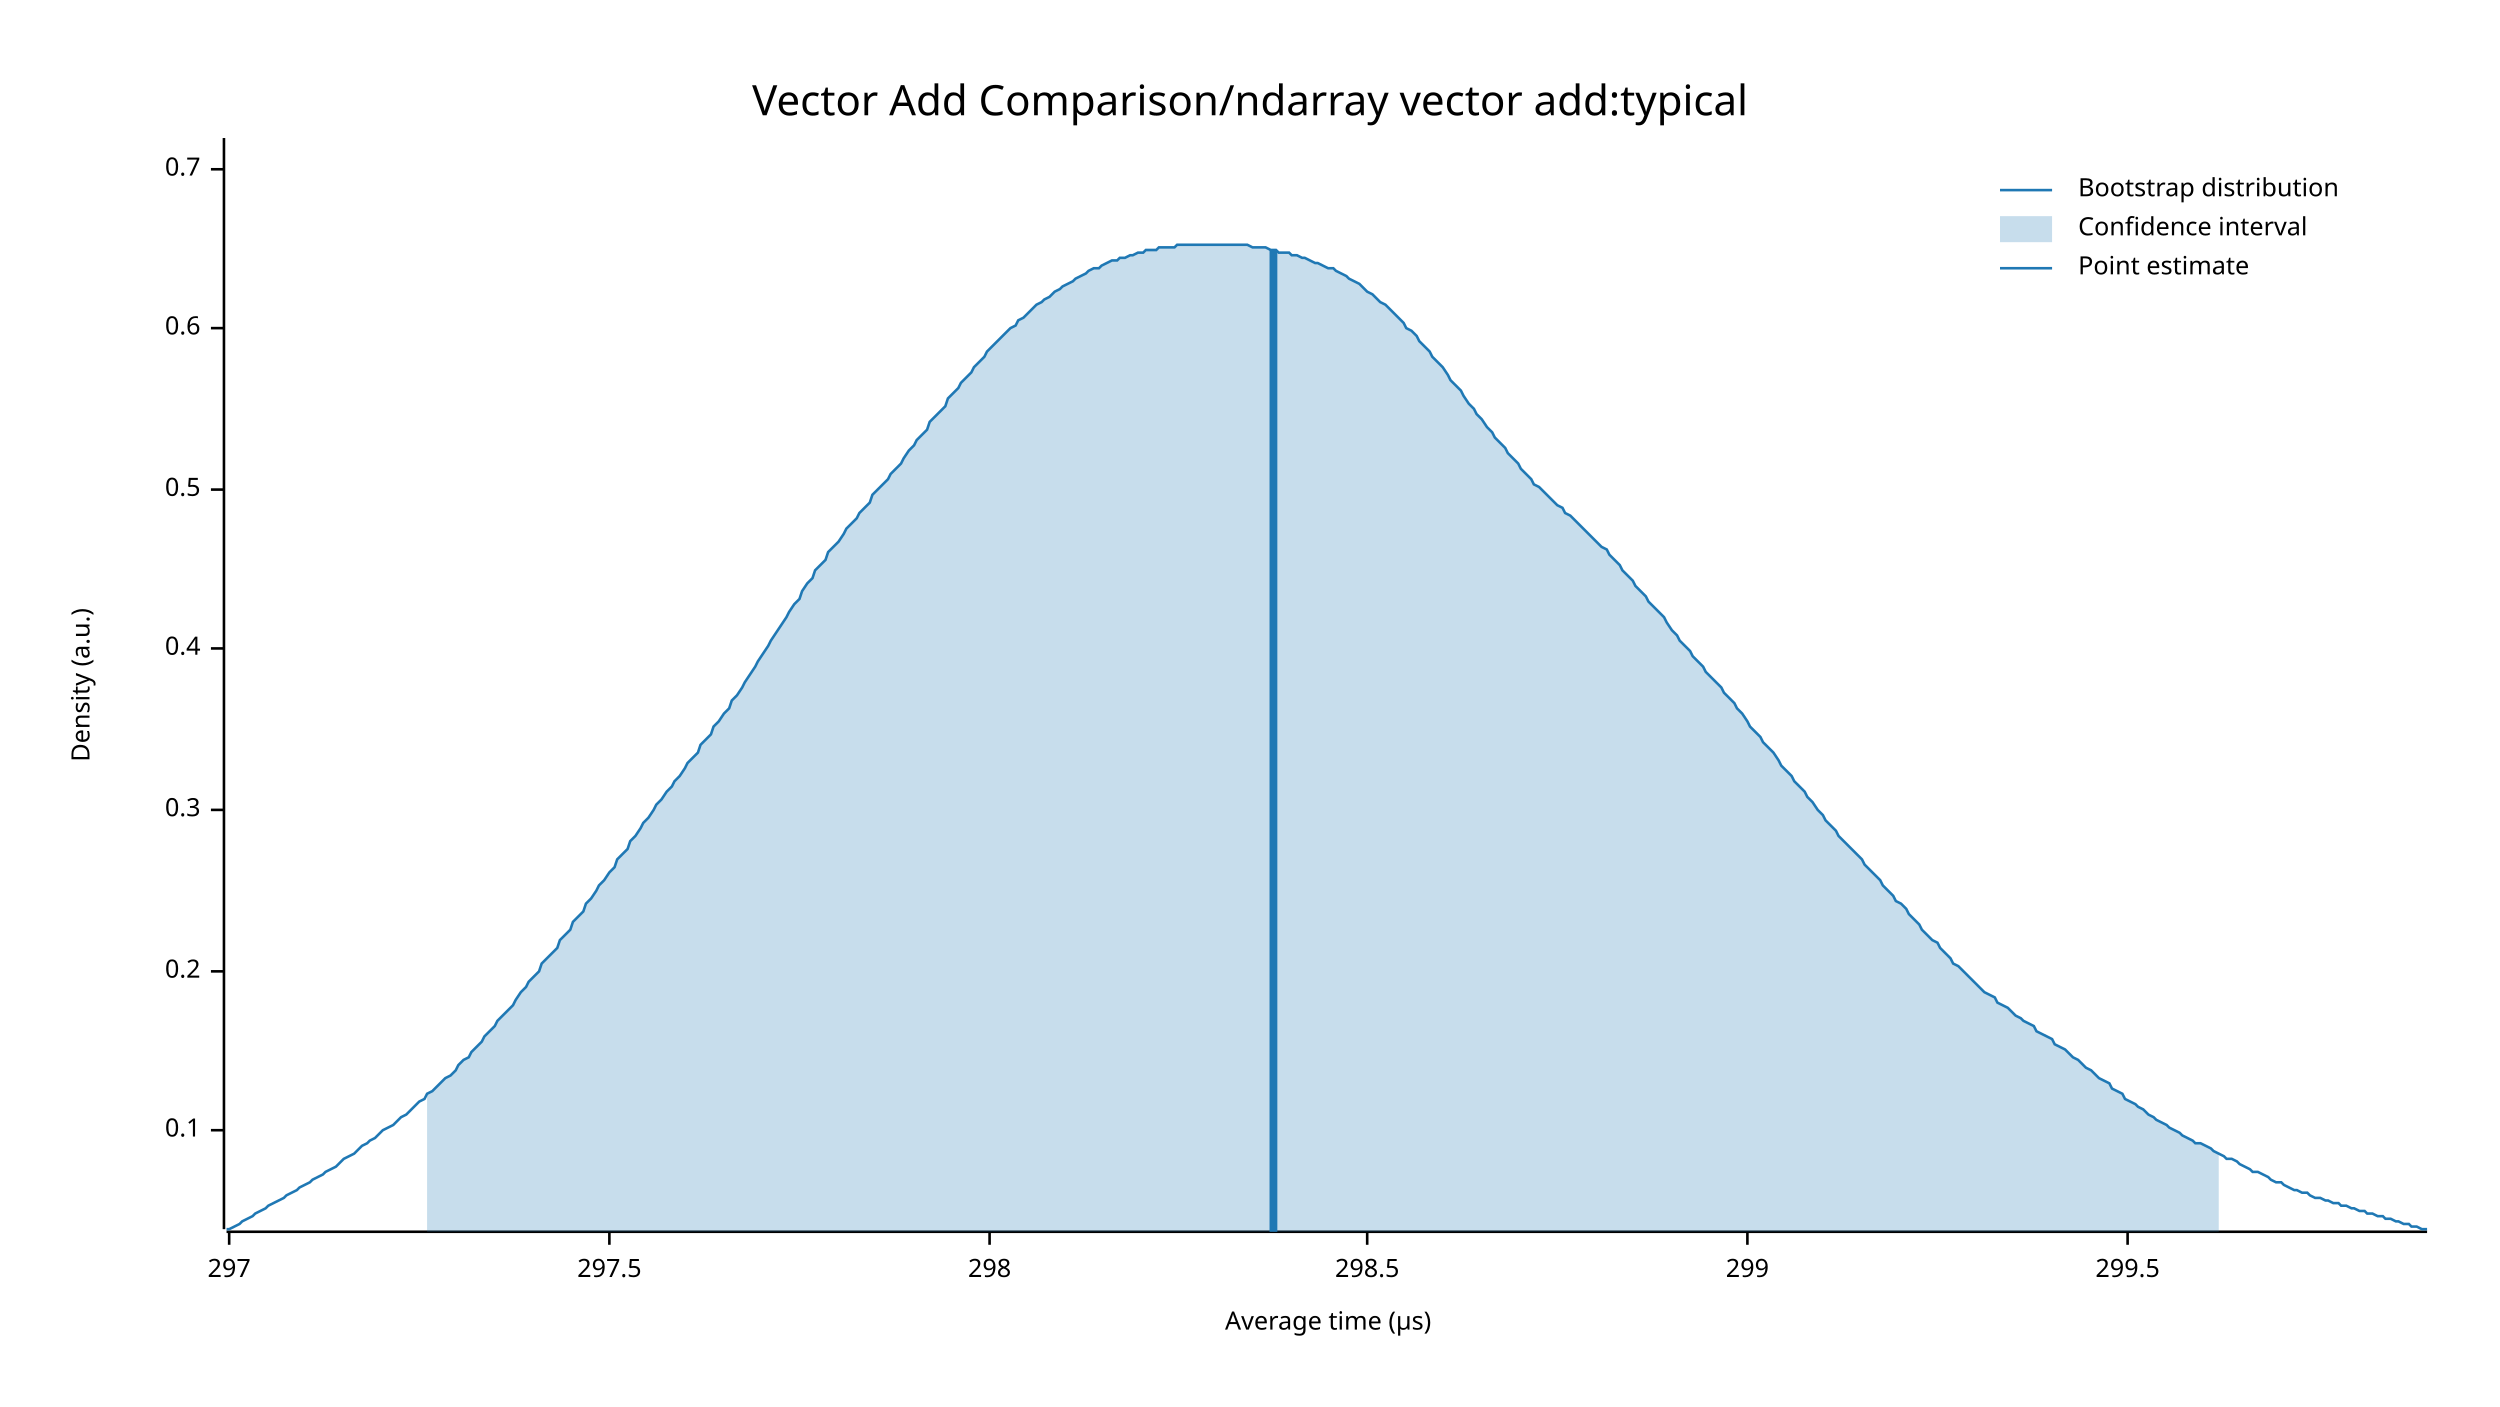
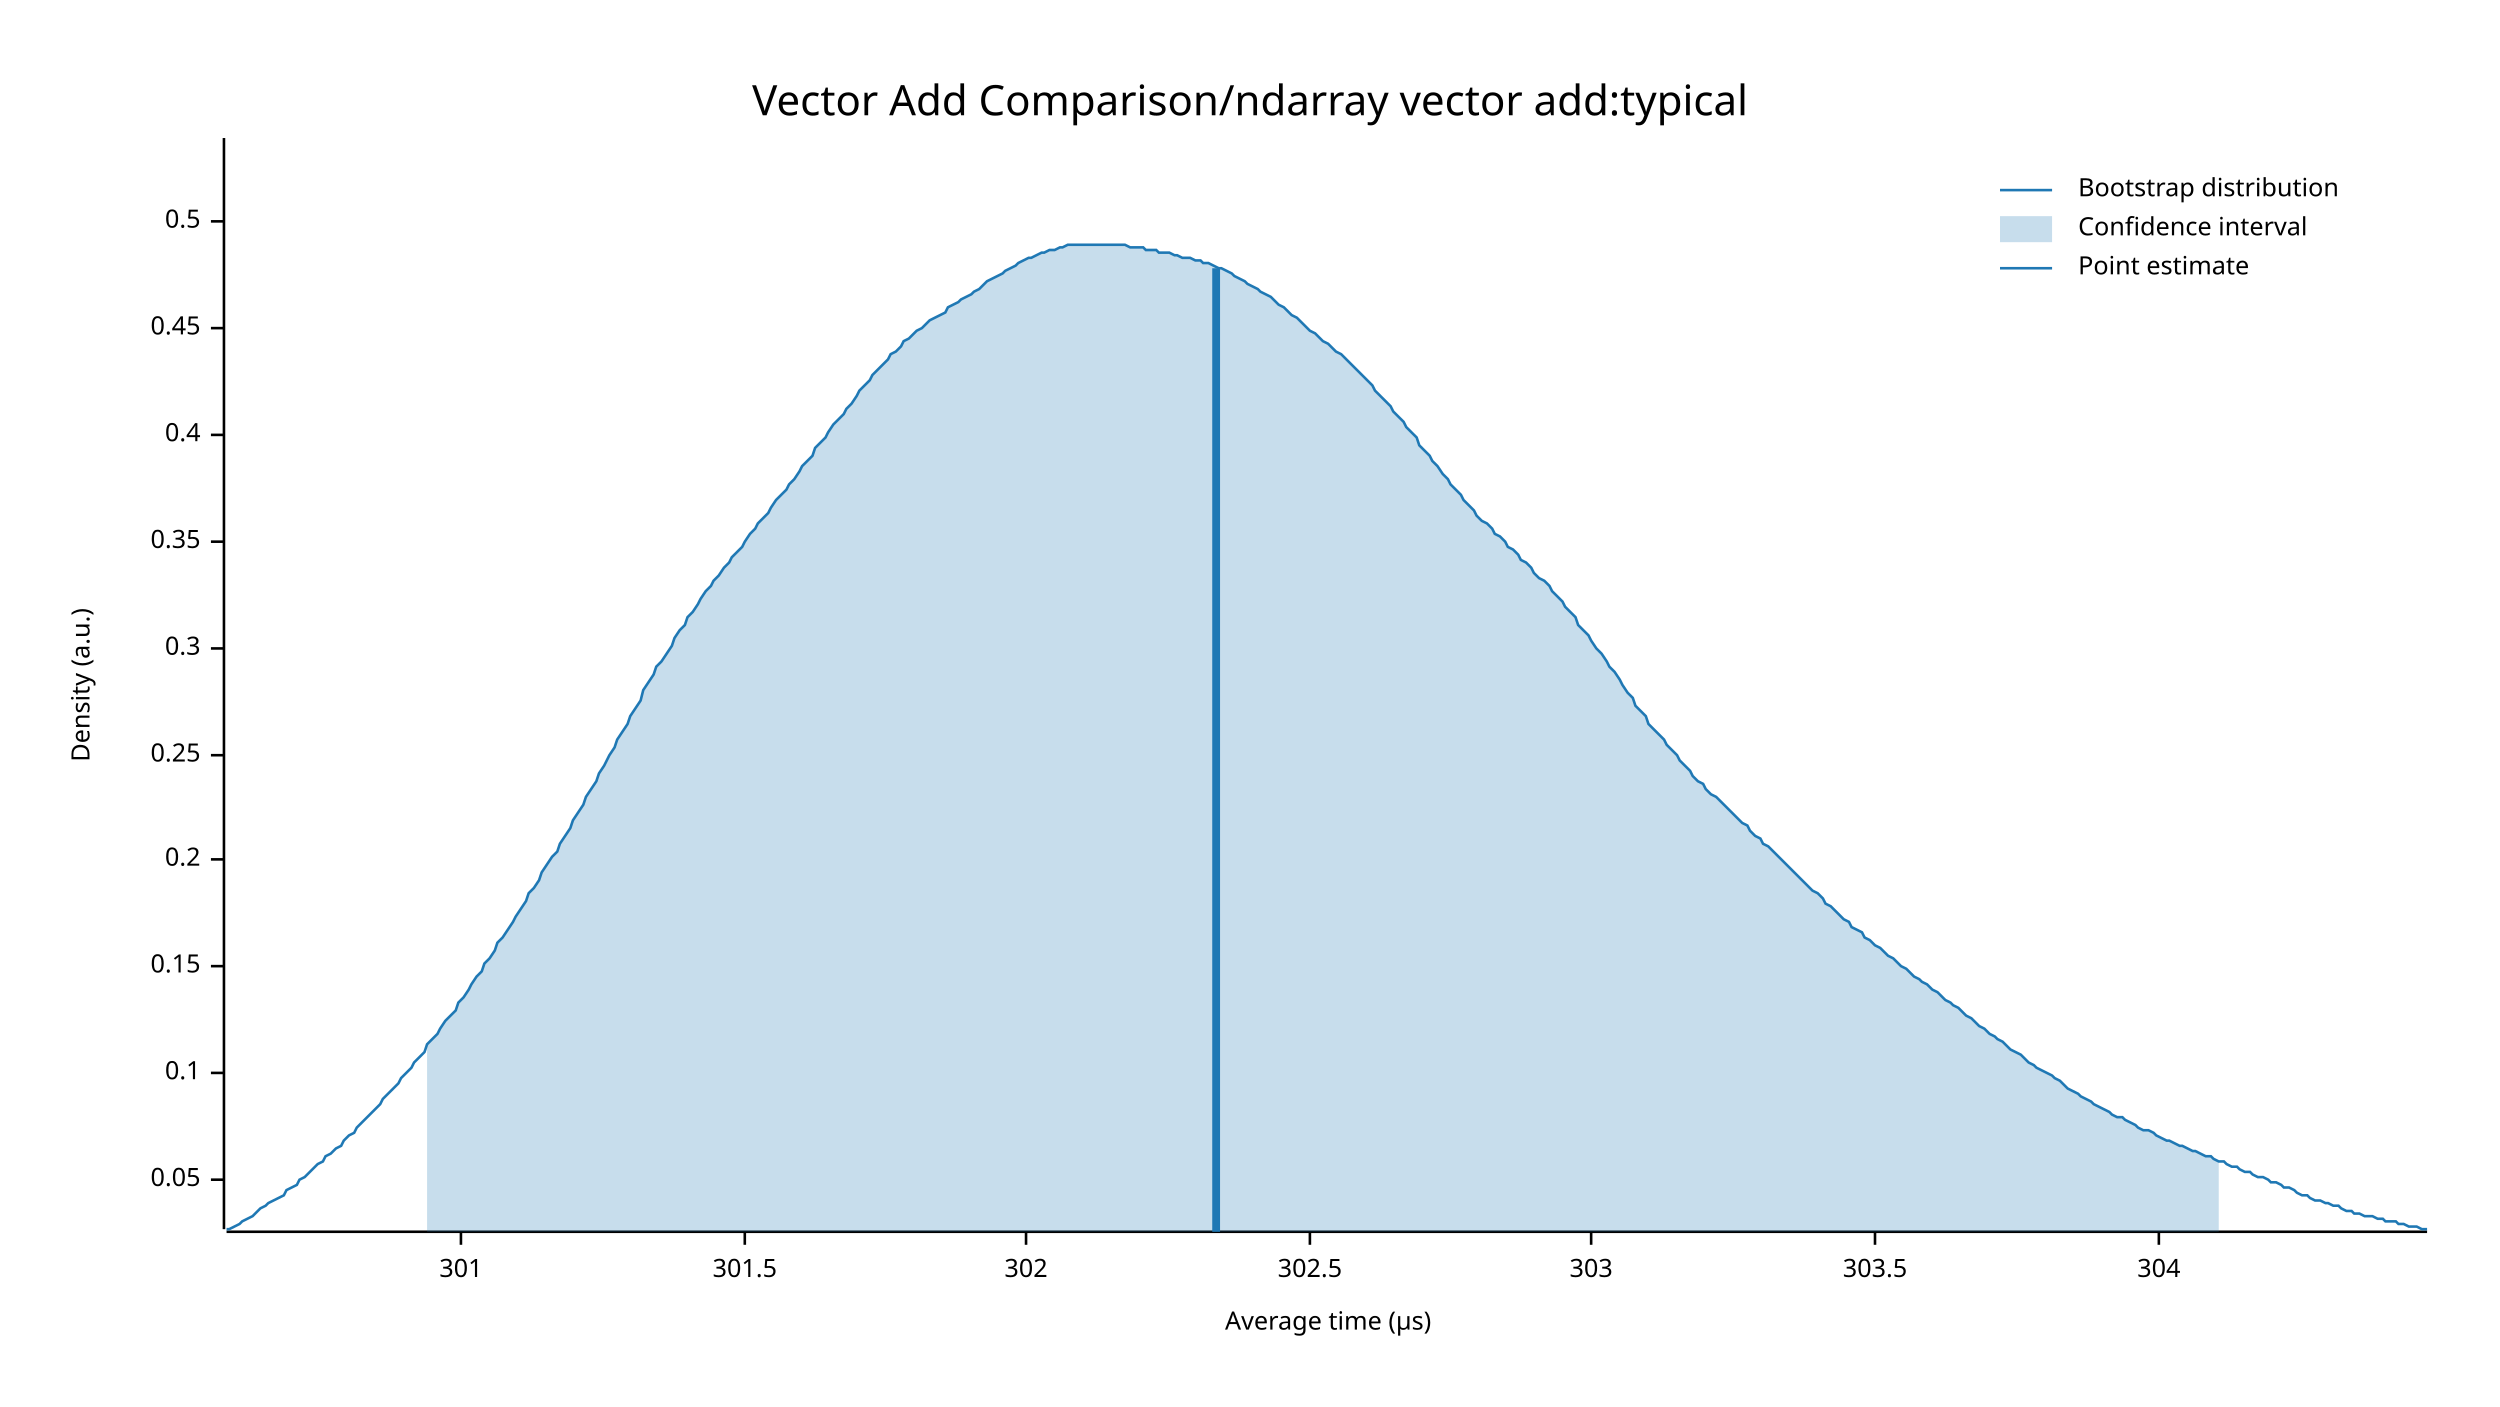
<svg xmlns="http://www.w3.org/2000/svg" width="960" height="540" viewBox="0 0 960 540">
  <text x="480" y="32" dy="0.76em" text-anchor="middle" font-family="sans-serif" font-size="16.129" opacity="1" fill="#000000">
Vector Add Comparison/ndarray vector add:typical
</text>
  <text x="27" y="263" dy="0.76em" text-anchor="middle" font-family="sans-serif" font-size="9.677" opacity="1" fill="#000000" transform="rotate(270, 27, 263)">
Density (a.u.)
</text>
  <text x="510" y="513" dy="-0.5ex" text-anchor="middle" font-family="sans-serif" font-size="9.677" opacity="1" fill="#000000">
Average time (µs)
</text>
  <polyline fill="none" opacity="1" stroke="#000000" stroke-width="1" points="86,53 86,472 " />
-   <text x="77" y="434" dy="0.5ex" text-anchor="end" font-family="sans-serif" font-size="9.677" opacity="1" fill="#000000">
+   <text x="77" y="453" dy="0.5ex" text-anchor="end" font-family="sans-serif" font-size="9.677" opacity="1" fill="#000000">
+ 0.05
+ </text>
+   <polyline fill="none" opacity="1" stroke="#000000" stroke-width="1" points="81,453 86,453 " />
+   <text x="77" y="412" dy="0.5ex" text-anchor="end" font-family="sans-serif" font-size="9.677" opacity="1" fill="#000000">
0.1
</text>
-   <polyline fill="none" opacity="1" stroke="#000000" stroke-width="1" points="81,434 86,434 " />
-   <text x="77" y="373" dy="0.5ex" text-anchor="end" font-family="sans-serif" font-size="9.677" opacity="1" fill="#000000">
+   <polyline fill="none" opacity="1" stroke="#000000" stroke-width="1" points="81,412 86,412 " />
+   <text x="77" y="371" dy="0.5ex" text-anchor="end" font-family="sans-serif" font-size="9.677" opacity="1" fill="#000000">
+ 0.15
+ </text>
+   <polyline fill="none" opacity="1" stroke="#000000" stroke-width="1" points="81,371 86,371 " />
+   <text x="77" y="330" dy="0.5ex" text-anchor="end" font-family="sans-serif" font-size="9.677" opacity="1" fill="#000000">
0.2
</text>
-   <polyline fill="none" opacity="1" stroke="#000000" stroke-width="1" points="81,373 86,373 " />
-   <text x="77" y="311" dy="0.5ex" text-anchor="end" font-family="sans-serif" font-size="9.677" opacity="1" fill="#000000">
+   <polyline fill="none" opacity="1" stroke="#000000" stroke-width="1" points="81,330 86,330 " />
+   <text x="77" y="290" dy="0.5ex" text-anchor="end" font-family="sans-serif" font-size="9.677" opacity="1" fill="#000000">
+ 0.25
+ </text>
+   <polyline fill="none" opacity="1" stroke="#000000" stroke-width="1" points="81,290 86,290 " />
+   <text x="77" y="249" dy="0.5ex" text-anchor="end" font-family="sans-serif" font-size="9.677" opacity="1" fill="#000000">
0.3
</text>
-   <polyline fill="none" opacity="1" stroke="#000000" stroke-width="1" points="81,311 86,311 " />
-   <text x="77" y="249" dy="0.5ex" text-anchor="end" font-family="sans-serif" font-size="9.677" opacity="1" fill="#000000">
+   <polyline fill="none" opacity="1" stroke="#000000" stroke-width="1" points="81,249 86,249 " />
+   <text x="77" y="208" dy="0.5ex" text-anchor="end" font-family="sans-serif" font-size="9.677" opacity="1" fill="#000000">
+ 0.35
+ </text>
+   <polyline fill="none" opacity="1" stroke="#000000" stroke-width="1" points="81,208 86,208 " />
+   <text x="77" y="167" dy="0.5ex" text-anchor="end" font-family="sans-serif" font-size="9.677" opacity="1" fill="#000000">
0.4
</text>
-   <polyline fill="none" opacity="1" stroke="#000000" stroke-width="1" points="81,249 86,249 " />
-   <text x="77" y="188" dy="0.5ex" text-anchor="end" font-family="sans-serif" font-size="9.677" opacity="1" fill="#000000">
+   <polyline fill="none" opacity="1" stroke="#000000" stroke-width="1" points="81,167 86,167 " />
+   <text x="77" y="126" dy="0.5ex" text-anchor="end" font-family="sans-serif" font-size="9.677" opacity="1" fill="#000000">
+ 0.45
+ </text>
+   <polyline fill="none" opacity="1" stroke="#000000" stroke-width="1" points="81,126 86,126 " />
+   <text x="77" y="85" dy="0.5ex" text-anchor="end" font-family="sans-serif" font-size="9.677" opacity="1" fill="#000000">
0.5
</text>
-   <polyline fill="none" opacity="1" stroke="#000000" stroke-width="1" points="81,188 86,188 " />
-   <text x="77" y="126" dy="0.5ex" text-anchor="end" font-family="sans-serif" font-size="9.677" opacity="1" fill="#000000">
- 0.6
+   <polyline fill="none" opacity="1" stroke="#000000" stroke-width="1" points="81,85 86,85 " />
+   <polyline fill="none" opacity="1" stroke="#000000" stroke-width="1" points="87,473 932,473 " />
+   <text x="177" y="483" dy="0.76em" text-anchor="middle" font-family="sans-serif" font-size="9.677" opacity="1" fill="#000000">
+ 301
</text>
-   <polyline fill="none" opacity="1" stroke="#000000" stroke-width="1" points="81,126 86,126 " />
-   <text x="77" y="65" dy="0.5ex" text-anchor="end" font-family="sans-serif" font-size="9.677" opacity="1" fill="#000000">
- 0.7
+   <polyline fill="none" opacity="1" stroke="#000000" stroke-width="1" points="177,473 177,478 " />
+   <text x="286" y="483" dy="0.76em" text-anchor="middle" font-family="sans-serif" font-size="9.677" opacity="1" fill="#000000">
+ 301.5
</text>
-   <polyline fill="none" opacity="1" stroke="#000000" stroke-width="1" points="81,65 86,65 " />
-   <polyline fill="none" opacity="1" stroke="#000000" stroke-width="1" points="87,473 932,473 " />
-   <text x="88" y="483" dy="0.76em" text-anchor="middle" font-family="sans-serif" font-size="9.677" opacity="1" fill="#000000">
- 297
+   <polyline fill="none" opacity="1" stroke="#000000" stroke-width="1" points="286,473 286,478 " />
+   <text x="394" y="483" dy="0.76em" text-anchor="middle" font-family="sans-serif" font-size="9.677" opacity="1" fill="#000000">
+ 302
</text>
-   <polyline fill="none" opacity="1" stroke="#000000" stroke-width="1" points="88,473 88,478 " />
-   <text x="234" y="483" dy="0.76em" text-anchor="middle" font-family="sans-serif" font-size="9.677" opacity="1" fill="#000000">
- 297.5
+   <polyline fill="none" opacity="1" stroke="#000000" stroke-width="1" points="394,473 394,478 " />
+   <text x="503" y="483" dy="0.76em" text-anchor="middle" font-family="sans-serif" font-size="9.677" opacity="1" fill="#000000">
+ 302.5
</text>
-   <polyline fill="none" opacity="1" stroke="#000000" stroke-width="1" points="234,473 234,478 " />
-   <text x="380" y="483" dy="0.76em" text-anchor="middle" font-family="sans-serif" font-size="9.677" opacity="1" fill="#000000">
- 298
+   <polyline fill="none" opacity="1" stroke="#000000" stroke-width="1" points="503,473 503,478 " />
+   <text x="611" y="483" dy="0.76em" text-anchor="middle" font-family="sans-serif" font-size="9.677" opacity="1" fill="#000000">
+ 303
</text>
-   <polyline fill="none" opacity="1" stroke="#000000" stroke-width="1" points="380,473 380,478 " />
-   <text x="525" y="483" dy="0.76em" text-anchor="middle" font-family="sans-serif" font-size="9.677" opacity="1" fill="#000000">
- 298.5
+   <polyline fill="none" opacity="1" stroke="#000000" stroke-width="1" points="611,473 611,478 " />
+   <text x="720" y="483" dy="0.76em" text-anchor="middle" font-family="sans-serif" font-size="9.677" opacity="1" fill="#000000">
+ 303.5
</text>
-   <polyline fill="none" opacity="1" stroke="#000000" stroke-width="1" points="525,473 525,478 " />
-   <text x="671" y="483" dy="0.76em" text-anchor="middle" font-family="sans-serif" font-size="9.677" opacity="1" fill="#000000">
- 299
+   <polyline fill="none" opacity="1" stroke="#000000" stroke-width="1" points="720,473 720,478 " />
+   <text x="829" y="483" dy="0.76em" text-anchor="middle" font-family="sans-serif" font-size="9.677" opacity="1" fill="#000000">
+ 304
</text>
-   <polyline fill="none" opacity="1" stroke="#000000" stroke-width="1" points="671,473 671,478 " />
-   <text x="817" y="483" dy="0.76em" text-anchor="middle" font-family="sans-serif" font-size="9.677" opacity="1" fill="#000000">
- 299.5
- </text>
-   <polyline fill="none" opacity="1" stroke="#000000" stroke-width="1" points="817,473 817,478 " />
-   <polyline fill="none" opacity="1" stroke="#1F78B4" stroke-width="1" points="87,472 88,472 90,471 92,470 93,469 95,468 97,467 98,466 100,465 102,464 103,463 105,462 107,461 109,460 110,459 112,458 114,457 115,456 117,455 119,454 120,453 122,452 124,451 125,450 127,449 129,448 131,446 132,445 134,444 136,443 137,442 139,440 141,439 142,438 144,437 146,435 147,434 149,433 151,432 153,430 154,429 156,428 158,426 159,425 161,423 163,422 164,420 166,419 168,417 169,416 171,414 173,413 175,411 176,409 178,407 180,406 181,404 183,402 185,400 186,398 188,396 190,394 191,392 193,390 195,388 197,386 198,384 200,381 202,379 203,377 205,375 207,373 208,370 210,368 212,366 214,364 215,361 217,359 219,357 220,354 222,352 224,350 225,347 227,345 229,342 230,340 232,338 234,335 236,333 237,330 239,328 241,326 242,323 244,321 246,318 247,316 249,314 251,311 252,309 254,307 256,304 258,302 259,300 261,298 263,295 264,293 266,291 268,289 269,286 271,284 273,282 274,279 276,277 278,274 280,272 281,269 283,267 285,264 286,262 288,259 290,256 291,254 293,251 295,248 296,246 298,243 300,240 302,237 303,235 305,232 307,230 308,227 310,224 312,222 313,219 315,217 317,215 318,212 320,210 322,208 324,205 325,203 327,201 329,199 330,197 332,195 334,193 335,190 337,188 339,186 341,184 342,182 344,180 346,178 347,176 349,173 351,171 352,169 354,167 356,165 357,162 359,160 361,158 363,156 364,153 366,151 368,149 369,147 371,145 373,143 374,141 376,139 378,137 379,135 381,133 383,131 385,129 386,128 388,126 390,125 391,123 393,122 395,120 396,119 398,117 400,116 401,115 403,114 405,112 407,111 408,110 410,109 412,108 413,107 415,106 417,105 418,104 420,103 422,103 423,102 425,101 427,100 429,100 430,99 432,99 434,98 435,98 437,97 439,97 440,96 442,96 444,96 445,95 447,95 449,95 451,95 452,94 454,94 456,94 457,94 459,94 461,94 462,94 464,94 466,94 468,94 469,94 471,94 473,94 474,94 476,94 478,94 479,94 481,95 483,95 484,95 486,95 488,96 490,96 491,97 493,97 495,97 496,98 498,98 500,99 501,99 503,100 505,101 506,101 508,102 510,103 512,103 513,104 515,105 517,106 518,107 520,108 522,109 523,110 525,112 527,113 528,114 530,116 532,117 534,119 535,120 537,122 539,124 540,126 542,127 544,129 545,131 547,133 549,135 550,137 552,139 554,141 556,144 557,146 559,148 561,150 562,152 564,155 566,157 567,159 569,161 571,164 573,166 574,168 576,170 578,172 579,174 581,176 583,178 584,180 586,182 588,184 589,186 591,187 593,189 595,191 596,192 598,194 600,195 601,197 603,198 605,200 606,201 608,203 610,205 611,206 613,208 615,210 617,211 618,213 620,215 622,217 623,219 625,221 627,223 628,225 630,227 632,229 633,231 635,233 637,235 639,237 640,239 642,242 644,244 645,246 647,248 649,250 650,252 652,254 654,256 655,258 657,260 659,262 661,264 662,266 664,268 666,270 667,272 669,274 671,277 672,279 674,281 676,283 677,285 679,287 681,289 683,292 684,294 686,296 688,298 689,300 691,302 693,304 694,306 696,308 698,311 700,313 701,315 703,317 705,319 706,321 708,323 710,325 711,326 713,328 715,330 716,332 718,334 720,336 722,338 723,340 725,342 727,344 728,346 730,347 732,349 733,351 735,353 737,355 738,357 740,359 742,361 744,362 745,364 747,366 749,368 750,370 752,371 754,373 755,374 757,376 759,378 760,379 762,381 764,382 766,383 767,385 769,386 771,387 772,388 774,390 776,391 777,392 779,393 781,394 782,396 784,397 786,398 788,399 789,401 791,402 793,403 794,404 796,406 798,407 799,408 801,410 803,411 804,412 806,414 808,415 810,416 811,418 813,419 815,420 816,422 818,423 820,424 821,425 823,426 825,428 827,429 828,430 830,431 832,432 833,433 835,434 837,435 838,436 840,437 842,438 843,439 845,439 847,440 849,441 850,442 852,443 854,444 855,445 857,445 859,446 860,447 862,448 864,449 865,450 867,450 869,451 871,452 872,453 874,454 876,454 877,455 879,456 881,457 882,457 884,458 886,458 887,459 889,460 891,460 893,461 894,461 896,462 898,462 899,463 901,463 903,464 904,464 906,465 908,465 909,466 911,466 913,467 915,467 916,468 918,468 920,469 921,469 923,470 925,470 926,471 928,471 930,472 932,472 " />
-   <polygon opacity="0.25" fill="#1F78B4" points="164,420 166,419 168,417 169,416 171,414 173,413 175,411 176,409 178,407 180,406 181,404 183,402 185,400 186,398 188,396 190,394 191,392 193,390 195,388 197,386 198,384 200,381 202,379 203,377 205,375 207,373 208,370 210,368 212,366 214,364 215,361 217,359 219,357 220,354 222,352 224,350 225,347 227,345 229,342 230,340 232,338 234,335 236,333 237,330 239,328 241,326 242,323 244,321 246,318 247,316 249,314 251,311 252,309 254,307 256,304 258,302 259,300 261,298 263,295 264,293 266,291 268,289 269,286 271,284 273,282 274,279 276,277 278,274 280,272 281,269 283,267 285,264 286,262 288,259 290,256 291,254 293,251 295,248 296,246 298,243 300,240 302,237 303,235 305,232 307,230 308,227 310,224 312,222 313,219 315,217 317,215 318,212 320,210 322,208 324,205 325,203 327,201 329,199 330,197 332,195 334,193 335,190 337,188 339,186 341,184 342,182 344,180 346,178 347,176 349,173 351,171 352,169 354,167 356,165 357,162 359,160 361,158 363,156 364,153 366,151 368,149 369,147 371,145 373,143 374,141 376,139 378,137 379,135 381,133 383,131 385,129 386,128 388,126 390,125 391,123 393,122 395,120 396,119 398,117 400,116 401,115 403,114 405,112 407,111 408,110 410,109 412,108 413,107 415,106 417,105 418,104 420,103 422,103 423,102 425,101 427,100 429,100 430,99 432,99 434,98 435,98 437,97 439,97 440,96 442,96 444,96 445,95 447,95 449,95 451,95 452,94 454,94 456,94 457,94 459,94 461,94 462,94 464,94 466,94 468,94 469,94 471,94 473,94 474,94 476,94 478,94 479,94 481,95 483,95 484,95 486,95 488,96 490,96 491,97 493,97 495,97 496,98 498,98 500,99 501,99 503,100 505,101 506,101 508,102 510,103 512,103 513,104 515,105 517,106 518,107 520,108 522,109 523,110 525,112 527,113 528,114 530,116 532,117 534,119 535,120 537,122 539,124 540,126 542,127 544,129 545,131 547,133 549,135 550,137 552,139 554,141 556,144 557,146 559,148 561,150 562,152 564,155 566,157 567,159 569,161 571,164 573,166 574,168 576,170 578,172 579,174 581,176 583,178 584,180 586,182 588,184 589,186 591,187 593,189 595,191 596,192 598,194 600,195 601,197 603,198 605,200 606,201 608,203 610,205 611,206 613,208 615,210 617,211 618,213 620,215 622,217 623,219 625,221 627,223 628,225 630,227 632,229 633,231 635,233 637,235 639,237 640,239 642,242 644,244 645,246 647,248 649,250 650,252 652,254 654,256 655,258 657,260 659,262 661,264 662,266 664,268 666,270 667,272 669,274 671,277 672,279 674,281 676,283 677,285 679,287 681,289 683,292 684,294 686,296 688,298 689,300 691,302 693,304 694,306 696,308 698,311 700,313 701,315 703,317 705,319 706,321 708,323 710,325 711,326 713,328 715,330 716,332 718,334 720,336 722,338 723,340 725,342 727,344 728,346 730,347 732,349 733,351 735,353 737,355 738,357 740,359 742,361 744,362 745,364 747,366 749,368 750,370 752,371 754,373 755,374 757,376 759,378 760,379 762,381 764,382 766,383 767,385 769,386 771,387 772,388 774,390 776,391 777,392 779,393 781,394 782,396 784,397 786,398 788,399 789,401 791,402 793,403 794,404 796,406 798,407 799,408 801,410 803,411 804,412 806,414 808,415 810,416 811,418 813,419 815,420 816,422 818,423 820,424 821,425 823,426 825,428 827,429 828,430 830,431 832,432 833,433 835,434 837,435 838,436 840,437 842,438 843,439 845,439 847,440 849,441 850,442 852,443 852,473 164,473 " />
-   <polyline fill="none" opacity="1" stroke="#1F78B4" stroke-width="3" points="489,473 489,96 " />
+   <polyline fill="none" opacity="1" stroke="#000000" stroke-width="1" points="829,473 829,478 " />
+   <polyline fill="none" opacity="1" stroke="#1F78B4" stroke-width="1" points="87,472 88,472 90,471 92,470 93,469 95,468 97,467 98,466 100,464 102,463 103,462 105,461 107,460 109,459 110,457 112,456 114,455 115,453 117,452 119,450 120,449 122,447 124,446 125,444 127,443 129,441 131,440 132,438 134,436 136,435 137,433 139,431 141,429 142,428 144,426 146,424 147,422 149,420 151,418 153,416 154,414 156,412 158,410 159,408 161,406 163,404 164,401 166,399 168,397 169,395 171,392 173,390 175,388 176,385 178,383 180,380 181,378 183,375 185,373 186,370 188,368 190,365 191,362 193,360 195,357 197,354 198,352 200,349 202,346 203,343 205,341 207,338 208,335 210,332 212,329 214,327 215,324 217,321 219,318 220,315 222,312 224,309 225,306 227,303 229,300 230,297 232,294 234,290 236,287 237,284 239,281 241,278 242,275 244,272 246,269 247,265 249,262 251,259 252,256 254,254 256,251 258,248 259,245 261,242 263,240 264,237 266,235 268,232 269,230 271,227 273,225 274,223 276,221 278,218 280,216 281,214 283,212 285,210 286,208 288,205 290,203 291,201 293,199 295,197 296,195 298,192 300,190 302,188 303,186 305,184 307,181 308,179 310,177 312,175 313,172 315,170 317,168 318,166 320,163 322,161 324,159 325,157 327,155 329,152 330,150 332,148 334,146 335,144 337,142 339,140 341,138 342,136 344,135 346,133 347,131 349,130 351,128 352,127 354,126 356,124 357,123 359,122 361,121 363,120 364,118 366,117 368,116 369,115 371,114 373,113 374,112 376,111 378,109 379,108 381,107 383,106 385,105 386,104 388,103 390,102 391,101 393,100 395,99 396,99 398,98 400,97 401,97 403,96 405,96 407,95 408,95 410,94 412,94 413,94 415,94 417,94 418,94 420,94 422,94 423,94 425,94 427,94 429,94 430,94 432,94 434,95 435,95 437,95 439,95 440,96 442,96 444,96 445,97 447,97 449,97 451,98 452,98 454,99 456,99 457,99 459,100 461,100 462,101 464,101 466,102 468,103 469,103 471,104 473,105 474,106 476,107 478,108 479,109 481,110 483,111 484,112 486,113 488,114 490,116 491,117 493,118 495,120 496,121 498,122 500,124 501,125 503,127 505,128 506,129 508,131 510,132 512,134 513,135 515,136 517,138 518,139 520,141 522,143 523,144 525,146 527,148 528,150 530,152 532,154 534,156 535,158 537,160 539,162 540,164 542,166 544,168 545,171 547,173 549,175 550,177 552,179 554,182 556,184 557,186 559,188 561,190 562,192 564,194 566,196 567,198 569,200 571,201 573,203 574,205 576,206 578,208 579,210 581,211 583,213 584,215 586,216 588,218 589,220 591,222 593,223 595,225 596,227 598,229 600,231 601,233 603,235 605,237 606,240 608,242 610,244 611,246 613,249 615,251 617,254 618,256 620,258 622,261 623,263 625,266 627,268 628,271 630,273 632,275 633,278 635,280 637,282 639,284 640,286 642,288 644,290 645,292 647,294 649,296 650,298 652,300 654,301 655,303 657,305 659,306 661,308 662,309 664,311 666,313 667,314 669,316 671,317 672,319 674,321 676,322 677,324 679,325 681,327 683,329 684,330 686,332 688,334 689,335 691,337 693,339 694,340 696,342 698,343 700,345 701,347 703,348 705,350 706,351 708,353 710,354 711,356 713,357 715,358 716,360 718,361 720,363 722,364 723,365 725,367 727,368 728,369 730,371 732,372 733,373 735,375 737,376 738,377 740,378 742,380 744,381 745,382 747,384 749,385 750,386 752,387 754,389 755,390 757,391 759,393 760,394 762,395 764,397 766,398 767,399 769,400 771,402 772,403 774,404 776,405 777,406 779,408 781,409 782,410 784,411 786,412 788,413 789,414 791,415 793,417 794,418 796,419 798,420 799,421 801,422 803,423 804,424 806,425 808,426 810,427 811,428 813,429 815,429 816,430 818,431 820,432 821,433 823,434 825,434 827,435 828,436 830,437 832,438 833,438 835,439 837,440 838,440 840,441 842,442 843,442 845,443 847,444 849,444 850,445 852,446 854,446 855,447 857,448 859,448 860,449 862,450 864,450 865,451 867,452 869,452 871,453 872,454 874,454 876,455 877,456 879,456 881,457 882,458 884,459 886,459 887,460 889,461 891,461 893,462 894,462 896,463 898,463 899,464 901,465 903,465 904,466 906,466 908,467 909,467 911,467 913,468 915,468 916,469 918,469 920,469 921,470 923,470 925,471 926,471 928,471 930,472 932,472 " />
+   <polygon opacity="0.25" fill="#1F78B4" points="164,401 166,399 168,397 169,395 171,392 173,390 175,388 176,385 178,383 180,380 181,378 183,375 185,373 186,370 188,368 190,365 191,362 193,360 195,357 197,354 198,352 200,349 202,346 203,343 205,341 207,338 208,335 210,332 212,329 214,327 215,324 217,321 219,318 220,315 222,312 224,309 225,306 227,303 229,300 230,297 232,294 234,290 236,287 237,284 239,281 241,278 242,275 244,272 246,269 247,265 249,262 251,259 252,256 254,254 256,251 258,248 259,245 261,242 263,240 264,237 266,235 268,232 269,230 271,227 273,225 274,223 276,221 278,218 280,216 281,214 283,212 285,210 286,208 288,205 290,203 291,201 293,199 295,197 296,195 298,192 300,190 302,188 303,186 305,184 307,181 308,179 310,177 312,175 313,172 315,170 317,168 318,166 320,163 322,161 324,159 325,157 327,155 329,152 330,150 332,148 334,146 335,144 337,142 339,140 341,138 342,136 344,135 346,133 347,131 349,130 351,128 352,127 354,126 356,124 357,123 359,122 361,121 363,120 364,118 366,117 368,116 369,115 371,114 373,113 374,112 376,111 378,109 379,108 381,107 383,106 385,105 386,104 388,103 390,102 391,101 393,100 395,99 396,99 398,98 400,97 401,97 403,96 405,96 407,95 408,95 410,94 412,94 413,94 415,94 417,94 418,94 420,94 422,94 423,94 425,94 427,94 429,94 430,94 432,94 434,95 435,95 437,95 439,95 440,96 442,96 444,96 445,97 447,97 449,97 451,98 452,98 454,99 456,99 457,99 459,100 461,100 462,101 464,101 466,102 468,103 469,103 471,104 473,105 474,106 476,107 478,108 479,109 481,110 483,111 484,112 486,113 488,114 490,116 491,117 493,118 495,120 496,121 498,122 500,124 501,125 503,127 505,128 506,129 508,131 510,132 512,134 513,135 515,136 517,138 518,139 520,141 522,143 523,144 525,146 527,148 528,150 530,152 532,154 534,156 535,158 537,160 539,162 540,164 542,166 544,168 545,171 547,173 549,175 550,177 552,179 554,182 556,184 557,186 559,188 561,190 562,192 564,194 566,196 567,198 569,200 571,201 573,203 574,205 576,206 578,208 579,210 581,211 583,213 584,215 586,216 588,218 589,220 591,222 593,223 595,225 596,227 598,229 600,231 601,233 603,235 605,237 606,240 608,242 610,244 611,246 613,249 615,251 617,254 618,256 620,258 622,261 623,263 625,266 627,268 628,271 630,273 632,275 633,278 635,280 637,282 639,284 640,286 642,288 644,290 645,292 647,294 649,296 650,298 652,300 654,301 655,303 657,305 659,306 661,308 662,309 664,311 666,313 667,314 669,316 671,317 672,319 674,321 676,322 677,324 679,325 681,327 683,329 684,330 686,332 688,334 689,335 691,337 693,339 694,340 696,342 698,343 700,345 701,347 703,348 705,350 706,351 708,353 710,354 711,356 713,357 715,358 716,360 718,361 720,363 722,364 723,365 725,367 727,368 728,369 730,371 732,372 733,373 735,375 737,376 738,377 740,378 742,380 744,381 745,382 747,384 749,385 750,386 752,387 754,389 755,390 757,391 759,393 760,394 762,395 764,397 766,398 767,399 769,400 771,402 772,403 774,404 776,405 777,406 779,408 781,409 782,410 784,411 786,412 788,413 789,414 791,415 793,417 794,418 796,419 798,420 799,421 801,422 803,423 804,424 806,425 808,426 810,427 811,428 813,429 815,429 816,430 818,431 820,432 821,433 823,434 825,434 827,435 828,436 830,437 832,438 833,438 835,439 837,440 838,440 840,441 842,442 843,442 845,443 847,444 849,444 850,445 852,446 852,473 164,473 " />
+   <polyline fill="none" opacity="1" stroke="#1F78B4" stroke-width="3" points="467,473 467,103 " />
  <text x="798" y="68" dy="0.76em" text-anchor="start" font-family="sans-serif" font-size="9.677" opacity="1" fill="#000000">
Bootstrap distribution
</text>
  <text x="798" y="83" dy="0.76em" text-anchor="start" font-family="sans-serif" font-size="9.677" opacity="1" fill="#000000">
Confidence interval
</text>
  <text x="798" y="98" dy="0.76em" text-anchor="start" font-family="sans-serif" font-size="9.677" opacity="1" fill="#000000">
Point estimate
</text>
  <polyline fill="none" opacity="1" stroke="#1F78B4" stroke-width="1" points="768,73 788,73 " />
  <rect x="768" y="83" width="20" height="10" opacity="0.25" fill="#1F78B4" stroke="none" />
  <polyline fill="none" opacity="1" stroke="#1F78B4" stroke-width="1" points="768,103 788,103 " />
</svg>
